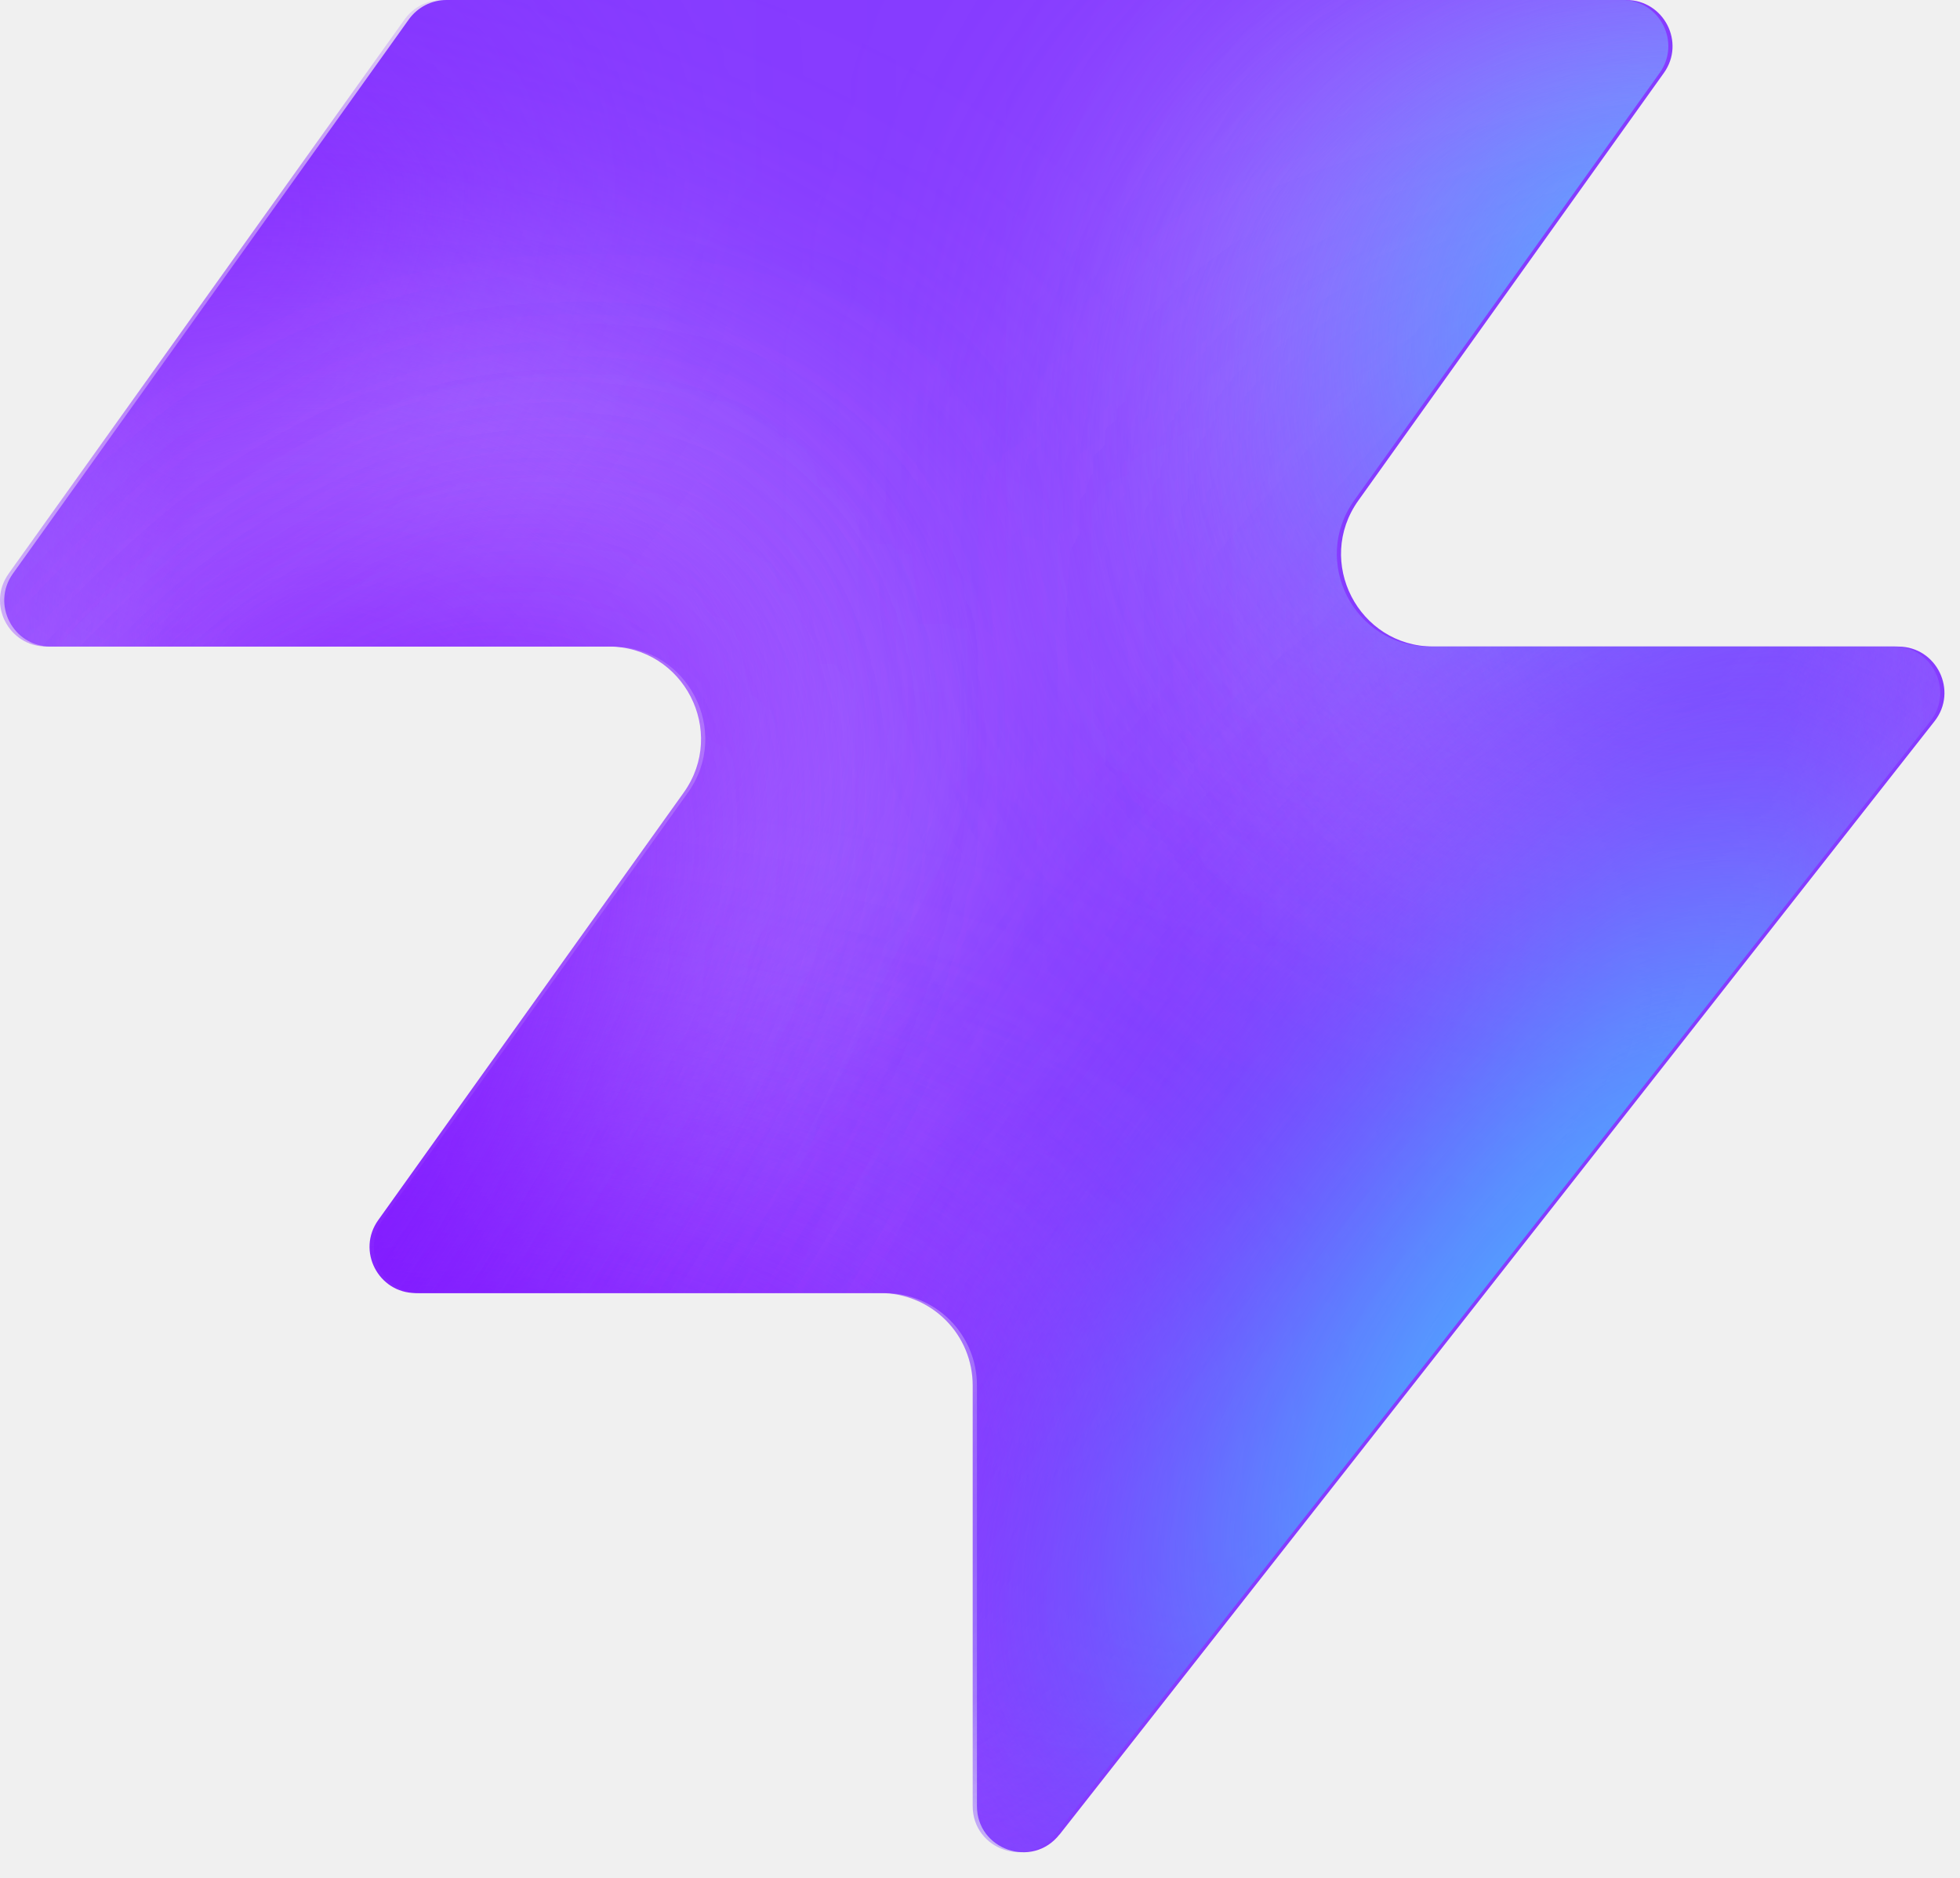
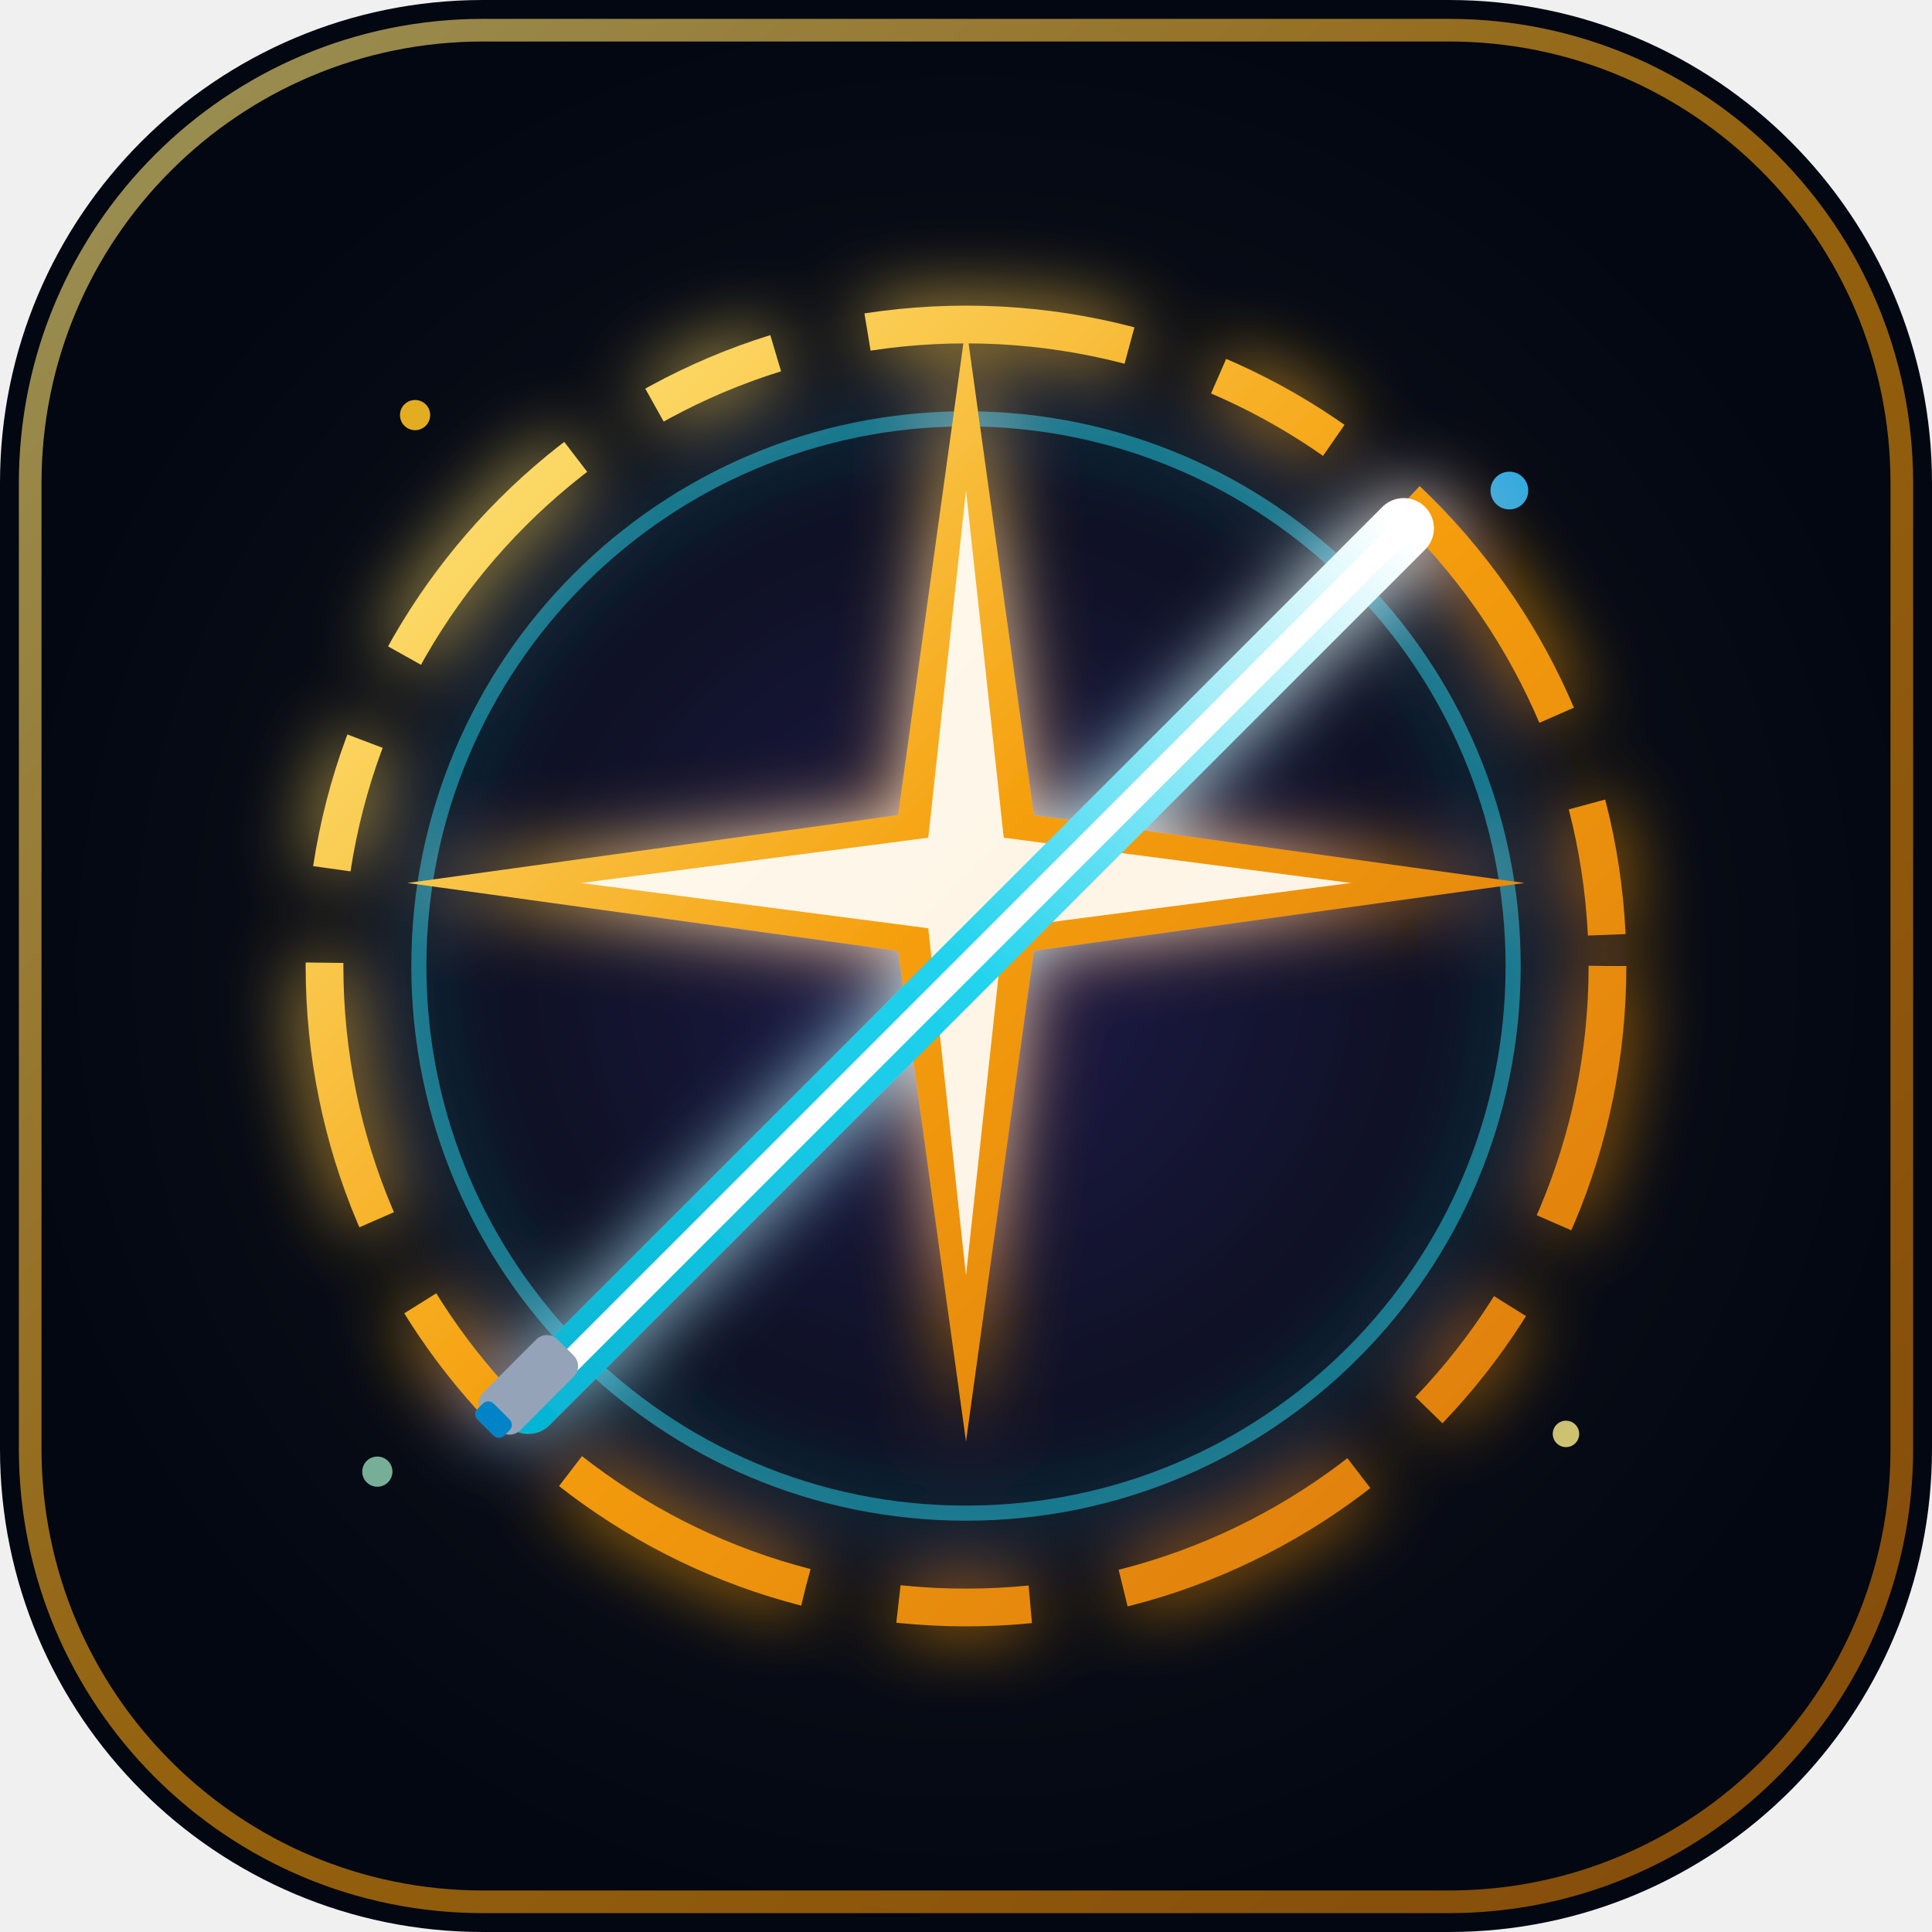
- <svg xmlns="http://www.w3.org/2000/svg" width="48" height="46" fill="none" viewBox="0 0 48 46">
-   <path fill="#863bff" d="M25.946 44.938c-.664.845-2.021.375-2.021-.698V33.937a2.26 2.26 0 0 0-2.262-2.262H10.287c-.92 0-1.456-1.04-.92-1.788l7.48-10.471c1.07-1.497 0-3.578-1.842-3.578H1.237c-.92 0-1.456-1.04-.92-1.788L10.013.474c.214-.297.556-.474.92-.474h28.894c.92 0 1.456 1.04.92 1.788l-7.48 10.471c-1.07 1.498 0 3.579 1.842 3.579h11.377c.943 0 1.473 1.088.89 1.83L25.947 44.94z" style="fill:#863bff;fill:color(display-p3 .525 .23 1);fill-opacity:1" />
-   <mask id="a" width="48" height="46" x="0" y="0" maskUnits="userSpaceOnUse" style="mask-type:alpha">
-     <path fill="#000" d="M25.842 44.938c-.664.844-2.021.375-2.021-.698V33.937a2.26 2.26 0 0 0-2.262-2.262H10.183c-.92 0-1.456-1.04-.92-1.788l7.48-10.471c1.07-1.498 0-3.579-1.842-3.579H1.133c-.92 0-1.456-1.04-.92-1.787L9.91.473c.214-.297.556-.474.92-.474h28.894c.92 0 1.456 1.04.92 1.788l-7.48 10.471c-1.07 1.498 0 3.578 1.842 3.578h11.377c.943 0 1.473 1.088.89 1.832L25.843 44.94z" style="fill:#000;fill-opacity:1" />
-   </mask>
-   <g mask="url(#a)">
-     <g filter="url(#b)">
-       <ellipse cx="5.508" cy="14.704" fill="#ede6ff" rx="5.508" ry="14.704" style="fill:#ede6ff;fill:color(display-p3 .927 .903 1);fill-opacity:1" transform="matrix(.00324 1 1 -.00324 -4.47 31.516)" />
-     </g>
-     <g filter="url(#c)">
-       <ellipse cx="10.399" cy="29.851" fill="#ede6ff" rx="10.399" ry="29.851" style="fill:#ede6ff;fill:color(display-p3 .927 .903 1);fill-opacity:1" transform="matrix(.00324 1 1 -.00324 -39.328 7.883)" />
-     </g>
-     <g filter="url(#d)">
-       <ellipse cx="5.508" cy="30.487" fill="#7e14ff" rx="5.508" ry="30.487" style="fill:#7e14ff;fill:color(display-p3 .492 .077 1);fill-opacity:1" transform="rotate(89.814 -25.913 -14.639)scale(1 -1)" />
-     </g>
-     <g filter="url(#e)">
-       <ellipse cx="5.508" cy="30.599" fill="#7e14ff" rx="5.508" ry="30.599" style="fill:#7e14ff;fill:color(display-p3 .492 .077 1);fill-opacity:1" transform="rotate(89.814 -32.644 -3.334)scale(1 -1)" />
-     </g>
-     <g filter="url(#f)">
-       <ellipse cx="5.508" cy="30.599" fill="#7e14ff" rx="5.508" ry="30.599" style="fill:#7e14ff;fill:color(display-p3 .492 .077 1);fill-opacity:1" transform="matrix(.00324 1 1 -.00324 -34.34 30.47)" />
-     </g>
-     <g filter="url(#g)">
-       <ellipse cx="14.072" cy="22.078" fill="#ede6ff" rx="14.072" ry="22.078" style="fill:#ede6ff;fill:color(display-p3 .927 .903 1);fill-opacity:1" transform="rotate(93.35 24.506 48.493)scale(-1 1)" />
-     </g>
-     <g filter="url(#h)">
-       <ellipse cx="3.47" cy="21.501" fill="#7e14ff" rx="3.47" ry="21.501" style="fill:#7e14ff;fill:color(display-p3 .492 .077 1);fill-opacity:1" transform="rotate(89.009 28.708 47.59)scale(-1 1)" />
-     </g>
-     <g filter="url(#i)">
-       <ellipse cx="3.47" cy="21.501" fill="#7e14ff" rx="3.47" ry="21.501" style="fill:#7e14ff;fill:color(display-p3 .492 .077 1);fill-opacity:1" transform="rotate(89.009 28.708 47.59)scale(-1 1)" />
-     </g>
-     <g filter="url(#j)">
-       <ellipse cx=".387" cy="8.972" fill="#7e14ff" rx="4.407" ry="29.108" style="fill:#7e14ff;fill:color(display-p3 .492 .077 1);fill-opacity:1" transform="rotate(39.51 .387 8.972)" />
-     </g>
-     <g filter="url(#k)">
-       <ellipse cx="47.523" cy="-6.092" fill="#7e14ff" rx="4.407" ry="29.108" style="fill:#7e14ff;fill:color(display-p3 .492 .077 1);fill-opacity:1" transform="rotate(37.892 47.523 -6.092)" />
-     </g>
-     <g filter="url(#l)">
-       <ellipse cx="41.412" cy="6.333" fill="#47bfff" rx="5.971" ry="9.665" style="fill:#47bfff;fill:color(display-p3 .28 .748 1);fill-opacity:1" transform="rotate(37.892 41.412 6.333)" />
-     </g>
-     <g filter="url(#m)">
-       <ellipse cx="-1.879" cy="38.332" fill="#7e14ff" rx="4.407" ry="29.108" style="fill:#7e14ff;fill:color(display-p3 .492 .077 1);fill-opacity:1" transform="rotate(37.892 -1.88 38.332)" />
-     </g>
-     <g filter="url(#n)">
-       <ellipse cx="-1.879" cy="38.332" fill="#7e14ff" rx="4.407" ry="29.108" style="fill:#7e14ff;fill:color(display-p3 .492 .077 1);fill-opacity:1" transform="rotate(37.892 -1.88 38.332)" />
-     </g>
-     <g filter="url(#o)">
-       <ellipse cx="35.651" cy="29.907" fill="#7e14ff" rx="4.407" ry="29.108" style="fill:#7e14ff;fill:color(display-p3 .492 .077 1);fill-opacity:1" transform="rotate(37.892 35.651 29.907)" />
-     </g>
-     <g filter="url(#p)">
-       <ellipse cx="38.418" cy="32.4" fill="#47bfff" rx="5.971" ry="15.297" style="fill:#47bfff;fill:color(display-p3 .28 .748 1);fill-opacity:1" transform="rotate(37.892 38.418 32.4)" />
-     </g>
-   </g>
+ <svg xmlns="http://www.w3.org/2000/svg" viewBox="0 0 512 512" width="100%" height="100%">
  <defs>
-     <filter id="b" width="60.045" height="41.654" x="-19.77" y="16.149" color-interpolation-filters="sRGB" filterUnits="userSpaceOnUse">
-       <feFlood flood-opacity="0" result="BackgroundImageFix" />
-       <feBlend in="SourceGraphic" in2="BackgroundImageFix" result="shape" />
-       <feGaussianBlur result="effect1_foregroundBlur_2002_17158" stdDeviation="7.659" />
-     </filter>
-     <filter id="c" width="90.34" height="51.437" x="-54.613" y="-7.533" color-interpolation-filters="sRGB" filterUnits="userSpaceOnUse">
-       <feFlood flood-opacity="0" result="BackgroundImageFix" />
-       <feBlend in="SourceGraphic" in2="BackgroundImageFix" result="shape" />
-       <feGaussianBlur result="effect1_foregroundBlur_2002_17158" stdDeviation="7.659" />
-     </filter>
-     <filter id="d" width="79.355" height="29.4" x="-49.64" y="2.03" color-interpolation-filters="sRGB" filterUnits="userSpaceOnUse">
-       <feFlood flood-opacity="0" result="BackgroundImageFix" />
-       <feBlend in="SourceGraphic" in2="BackgroundImageFix" result="shape" />
-       <feGaussianBlur result="effect1_foregroundBlur_2002_17158" stdDeviation="4.596" />
-     </filter>
-     <filter id="e" width="79.579" height="29.4" x="-45.045" y="20.029" color-interpolation-filters="sRGB" filterUnits="userSpaceOnUse">
-       <feFlood flood-opacity="0" result="BackgroundImageFix" />
-       <feBlend in="SourceGraphic" in2="BackgroundImageFix" result="shape" />
-       <feGaussianBlur result="effect1_foregroundBlur_2002_17158" stdDeviation="4.596" />
-     </filter>
-     <filter id="f" width="79.579" height="29.4" x="-43.513" y="21.178" color-interpolation-filters="sRGB" filterUnits="userSpaceOnUse">
-       <feFlood flood-opacity="0" result="BackgroundImageFix" />
-       <feBlend in="SourceGraphic" in2="BackgroundImageFix" result="shape" />
-       <feGaussianBlur result="effect1_foregroundBlur_2002_17158" stdDeviation="4.596" />
-     </filter>
-     <filter id="g" width="74.749" height="58.852" x="15.756" y="-17.901" color-interpolation-filters="sRGB" filterUnits="userSpaceOnUse">
-       <feFlood flood-opacity="0" result="BackgroundImageFix" />
-       <feBlend in="SourceGraphic" in2="BackgroundImageFix" result="shape" />
-       <feGaussianBlur result="effect1_foregroundBlur_2002_17158" stdDeviation="7.659" />
-     </filter>
-     <filter id="h" width="61.377" height="25.362" x="23.548" y="2.284" color-interpolation-filters="sRGB" filterUnits="userSpaceOnUse">
-       <feFlood flood-opacity="0" result="BackgroundImageFix" />
-       <feBlend in="SourceGraphic" in2="BackgroundImageFix" result="shape" />
-       <feGaussianBlur result="effect1_foregroundBlur_2002_17158" stdDeviation="4.596" />
-     </filter>
-     <filter id="i" width="61.377" height="25.362" x="23.548" y="2.284" color-interpolation-filters="sRGB" filterUnits="userSpaceOnUse">
-       <feFlood flood-opacity="0" result="BackgroundImageFix" />
-       <feBlend in="SourceGraphic" in2="BackgroundImageFix" result="shape" />
-       <feGaussianBlur result="effect1_foregroundBlur_2002_17158" stdDeviation="4.596" />
-     </filter>
-     <filter id="j" width="56.045" height="63.649" x="-27.636" y="-22.853" color-interpolation-filters="sRGB" filterUnits="userSpaceOnUse">
-       <feFlood flood-opacity="0" result="BackgroundImageFix" />
-       <feBlend in="SourceGraphic" in2="BackgroundImageFix" result="shape" />
-       <feGaussianBlur result="effect1_foregroundBlur_2002_17158" stdDeviation="4.596" />
-     </filter>
-     <filter id="k" width="54.814" height="64.646" x="20.116" y="-38.415" color-interpolation-filters="sRGB" filterUnits="userSpaceOnUse">
-       <feFlood flood-opacity="0" result="BackgroundImageFix" />
-       <feBlend in="SourceGraphic" in2="BackgroundImageFix" result="shape" />
-       <feGaussianBlur result="effect1_foregroundBlur_2002_17158" stdDeviation="4.596" />
-     </filter>
-     <filter id="l" width="33.541" height="35.313" x="24.641" y="-11.323" color-interpolation-filters="sRGB" filterUnits="userSpaceOnUse">
-       <feFlood flood-opacity="0" result="BackgroundImageFix" />
-       <feBlend in="SourceGraphic" in2="BackgroundImageFix" result="shape" />
-       <feGaussianBlur result="effect1_foregroundBlur_2002_17158" stdDeviation="4.596" />
-     </filter>
-     <filter id="m" width="54.814" height="64.646" x="-29.286" y="6.009" color-interpolation-filters="sRGB" filterUnits="userSpaceOnUse">
-       <feFlood flood-opacity="0" result="BackgroundImageFix" />
-       <feBlend in="SourceGraphic" in2="BackgroundImageFix" result="shape" />
-       <feGaussianBlur result="effect1_foregroundBlur_2002_17158" stdDeviation="4.596" />
-     </filter>
-     <filter id="n" width="54.814" height="64.646" x="-29.286" y="6.009" color-interpolation-filters="sRGB" filterUnits="userSpaceOnUse">
-       <feFlood flood-opacity="0" result="BackgroundImageFix" />
-       <feBlend in="SourceGraphic" in2="BackgroundImageFix" result="shape" />
-       <feGaussianBlur result="effect1_foregroundBlur_2002_17158" stdDeviation="4.596" />
-     </filter>
-     <filter id="o" width="54.814" height="64.646" x="8.244" y="-2.416" color-interpolation-filters="sRGB" filterUnits="userSpaceOnUse">
-       <feFlood flood-opacity="0" result="BackgroundImageFix" />
-       <feBlend in="SourceGraphic" in2="BackgroundImageFix" result="shape" />
-       <feGaussianBlur result="effect1_foregroundBlur_2002_17158" stdDeviation="4.596" />
-     </filter>
-     <filter id="p" width="39.409" height="43.623" x="18.713" y="10.588" color-interpolation-filters="sRGB" filterUnits="userSpaceOnUse">
-       <feFlood flood-opacity="0" result="BackgroundImageFix" />
-       <feBlend in="SourceGraphic" in2="BackgroundImageFix" result="shape" />
-       <feGaussianBlur result="effect1_foregroundBlur_2002_17158" stdDeviation="4.596" />
+     <radialGradient id="bgGrad" cx="50%" cy="50%" r="50%">
+       <stop offset="0%" stop-color="#1e1b4b" />
+       <stop offset="65%" stop-color="#090d16" />
+       <stop offset="100%" stop-color="#030712" />
+     </radialGradient>
+     <linearGradient id="amberGold" x1="0%" y1="0%" x2="100%" y2="100%">
+       <stop offset="0%" stop-color="#fef08a" />
+       <stop offset="50%" stop-color="#f59e0b" />
+       <stop offset="100%" stop-color="#d97706" />
+     </linearGradient>
+     <linearGradient id="cyanBlade" x1="0%" y1="100%" x2="100%" y2="0%">
+       <stop offset="0%" stop-color="#06b6d4" />
+       <stop offset="50%" stop-color="#22d3ee" />
+       <stop offset="100%" stop-color="#ffffff" />
+     </linearGradient>
+     <filter id="glow" x="-20%" y="-20%" width="140%" height="140%">
+       <feGaussianBlur stdDeviation="10" result="blur" />
+       <feComposite in="SourceGraphic" in2="blur" operator="over" />
    </filter>
  </defs>
+   <rect width="512" height="512" rx="128" fill="url(#bgGrad)" />
+   <rect width="496" height="496" x="8" y="8" rx="120" fill="none" stroke="url(#amberGold)" stroke-width="6" stroke-opacity="0.6" />
+   <circle cx="110" cy="110" r="4" fill="#fbbf24" opacity="0.9" />
+   <circle cx="400" cy="130" r="5" fill="#38bdf8" opacity="0.9" />
+   <circle cx="100" cy="390" r="4" fill="#a7f3d0" opacity="0.7" />
+   <circle cx="415" cy="380" r="3.5" fill="#fef08a" opacity="0.8" />
+   <g filter="url(#glow)">
+     <circle cx="256" cy="256" r="170" fill="none" stroke="url(#amberGold)" stroke-width="10" stroke-dasharray="70 25 35 25" />
+     <circle cx="256" cy="256" r="145" fill="none" stroke="#22d3ee" stroke-width="4" stroke-opacity="0.5" />
+     <path d="M256 86 L274 216 L404 234 L274 252 L256 382 L238 252 L108 234 L238 216 Z" fill="url(#amberGold)" />
+     <path d="M256 130 L266 222 L358 234 L266 246 L256 338 L246 246 L154 234 L246 222 Z" fill="#ffffff" opacity="0.9" />
+     <line x1="140" y1="372" x2="372" y2="140" stroke="url(#cyanBlade)" stroke-width="16" stroke-linecap="round" />
+     <line x1="140" y1="372" x2="372" y2="140" stroke="#ffffff" stroke-width="6" stroke-linecap="round" />
+     <rect x="126" y="360" width="28" height="14" rx="4" fill="#94a3b8" transform="rotate(-45 140 367)" />
+     <rect x="124" y="362" width="6" height="10" rx="2" fill="#0284c7" transform="rotate(-45 140 367)" />
+   </g>
</svg>
